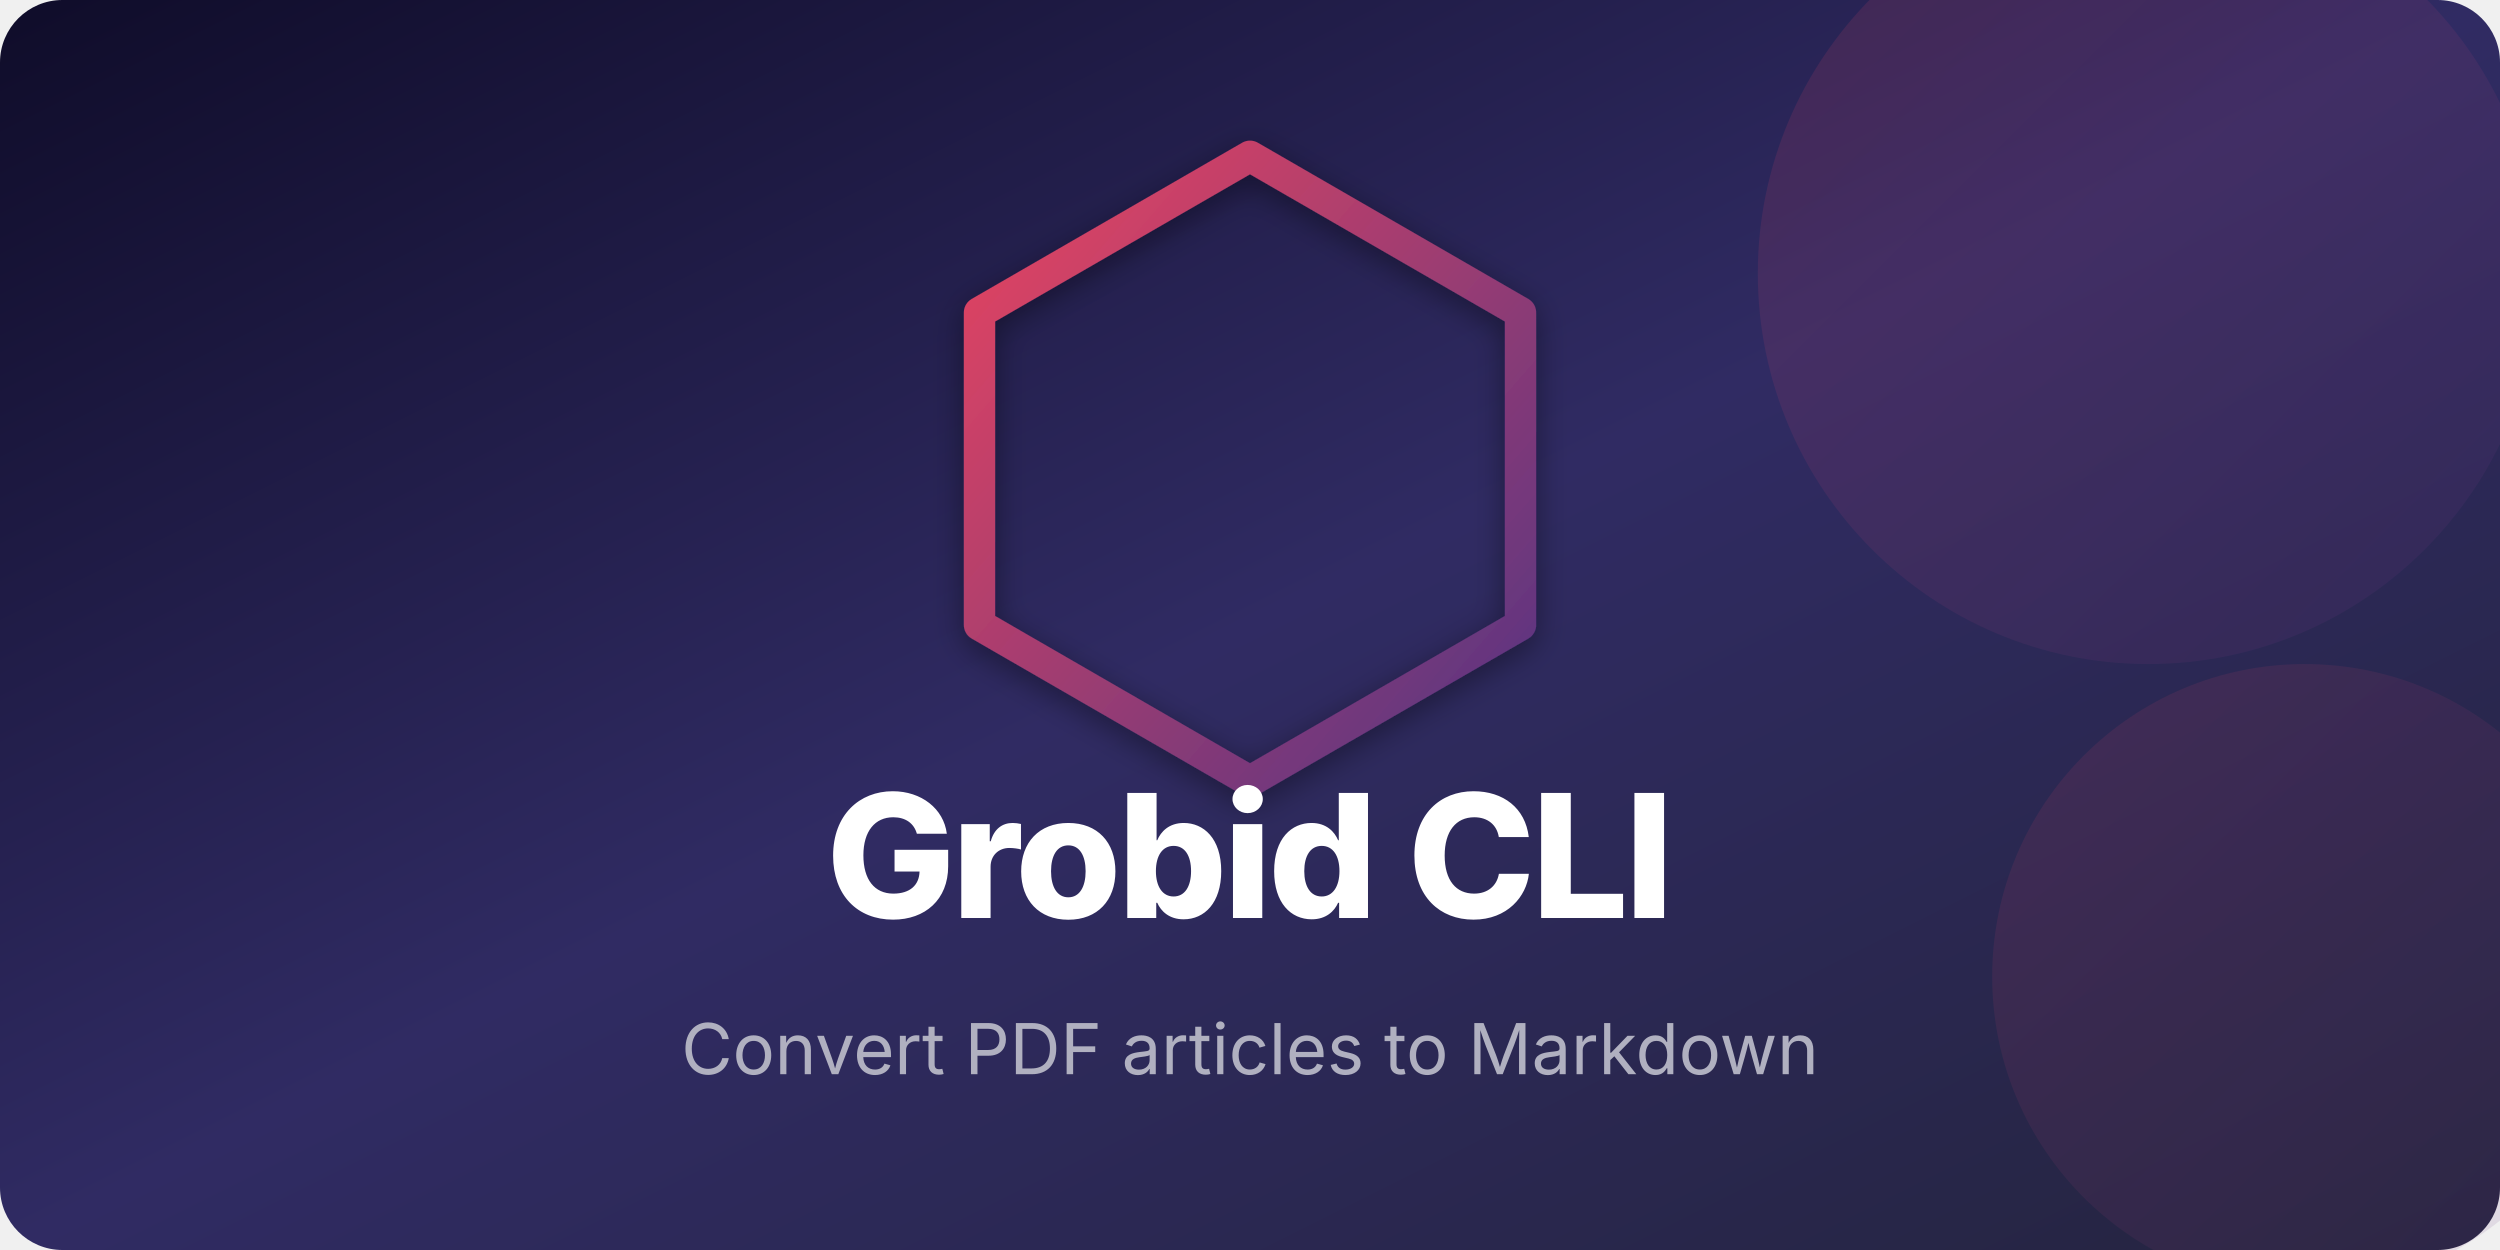
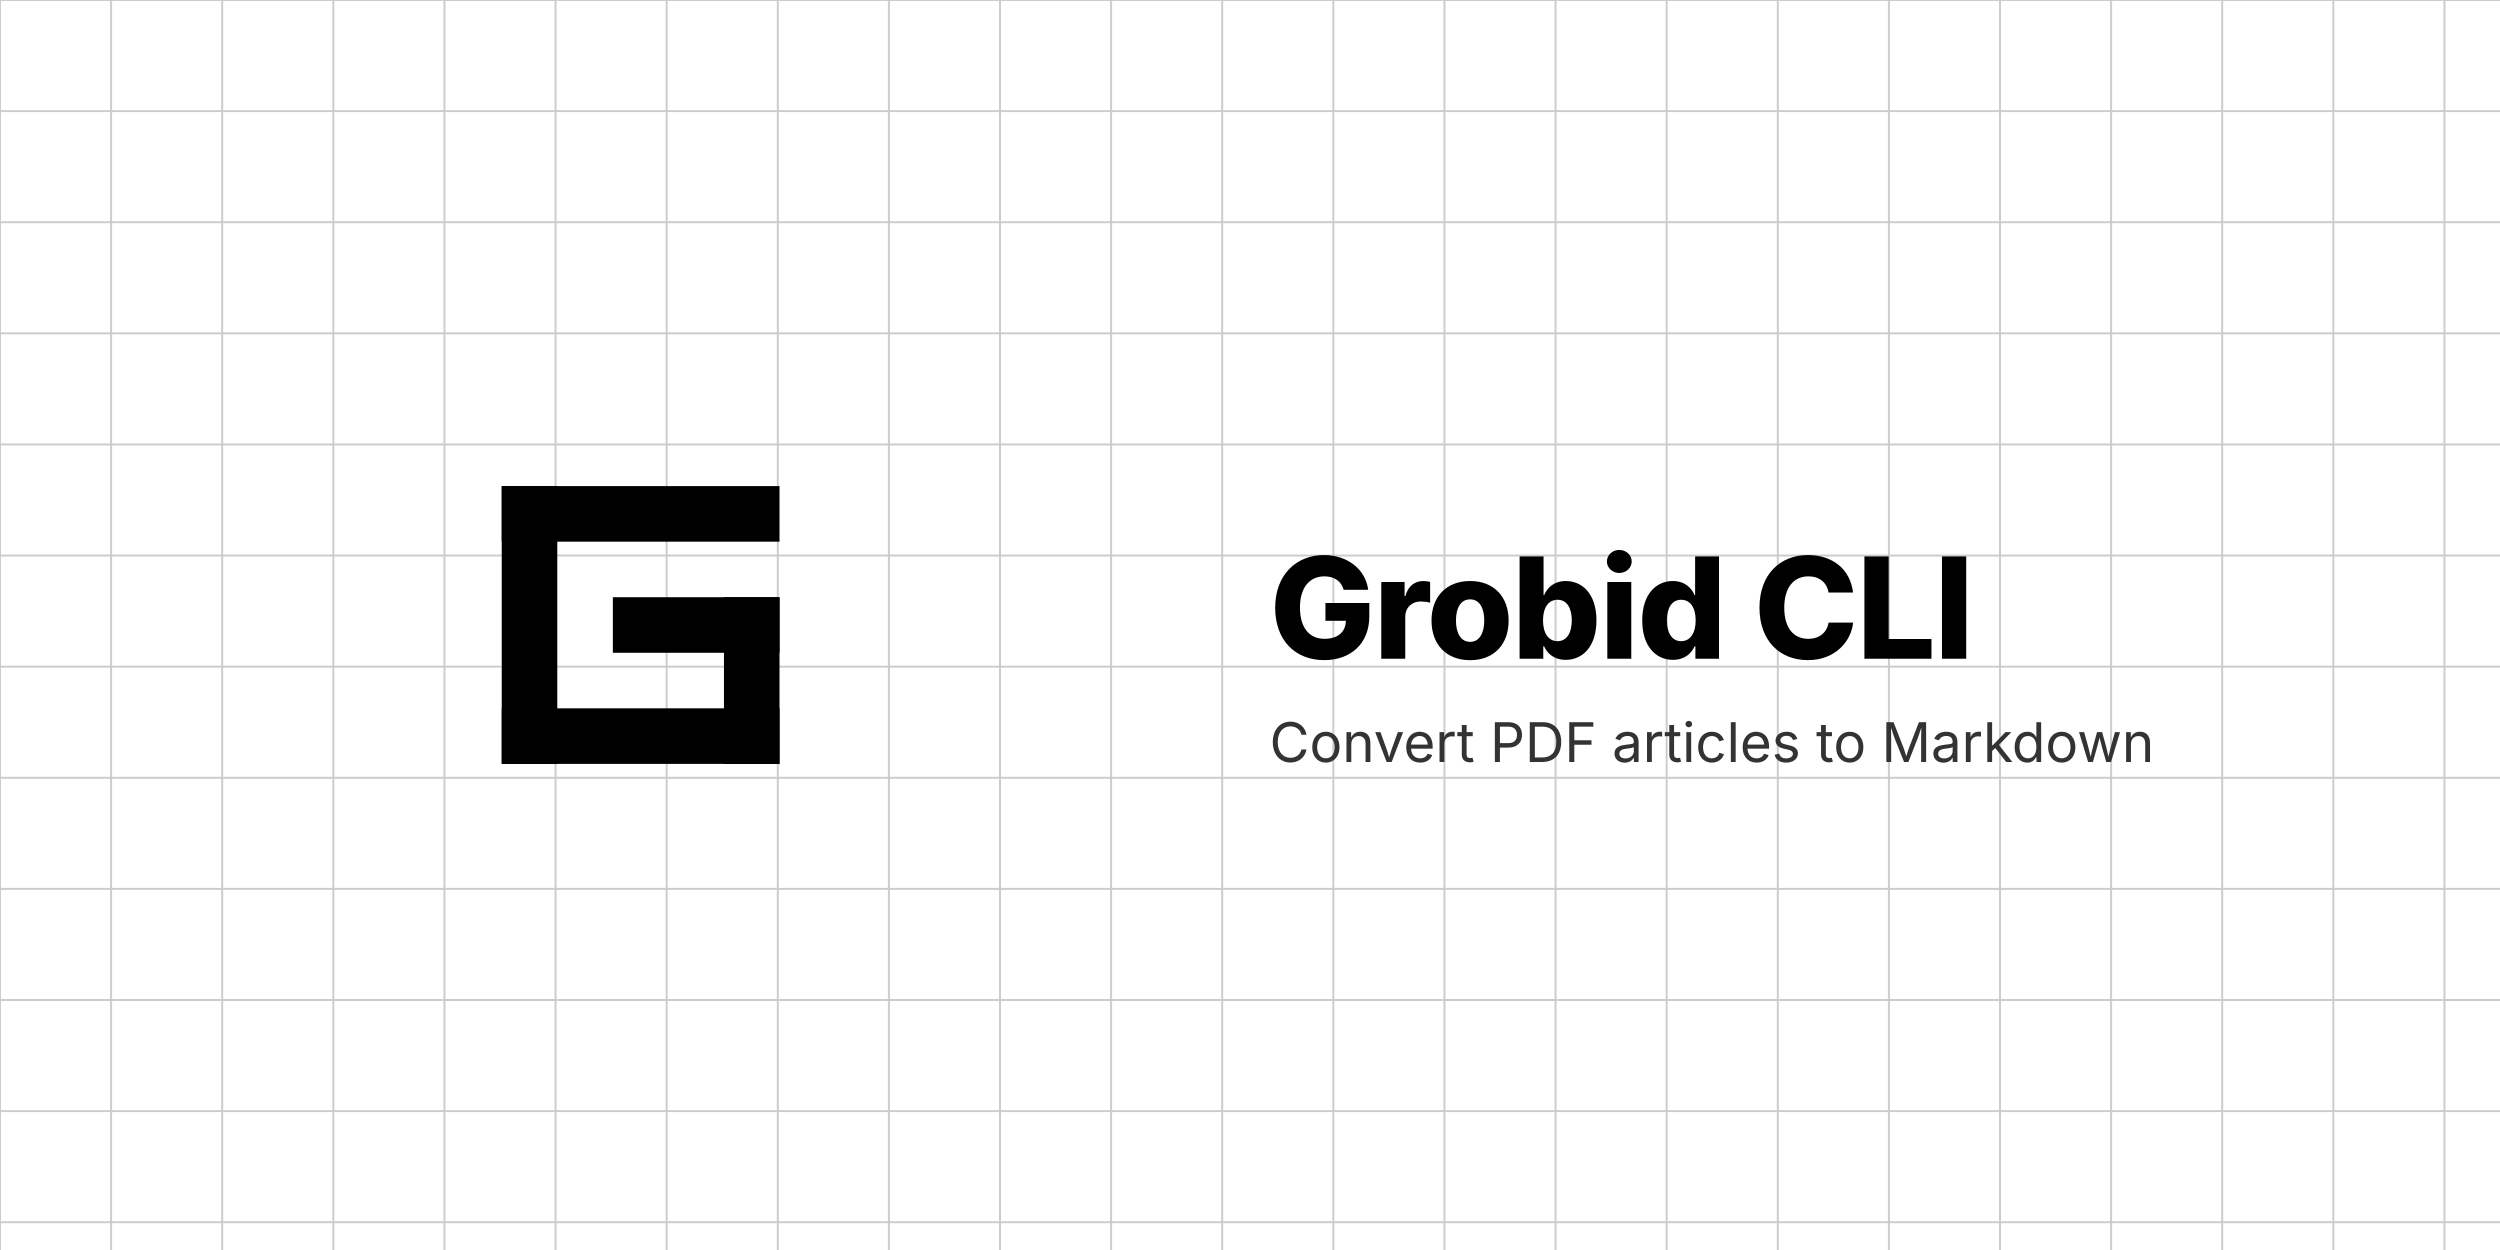
<svg xmlns="http://www.w3.org/2000/svg" viewBox="0 0 1280 640" width="1280" height="640">
-   <defs>
-     <linearGradient id="bg" x1="0" y1="0" x2="1" y2="1">
-       <stop offset="0%" stop-color="#0f0c29" />
-       <stop offset="50%" stop-color="#302b63" />
-       <stop offset="100%" stop-color="#24243e" />
-     </linearGradient>
-     <linearGradient id="accent" x1="0" y1="0" x2="1" y2="1">
-       <stop offset="0%" stop-color="#e94560" />
-       <stop offset="100%" stop-color="#533483" />
-     </linearGradient>
-     <filter id="shadow" x="-20%" y="-20%" width="140%" height="140%">
-       <feDropShadow dx="0" dy="8" stdDeviation="16" flood-color="#000" flood-opacity="0.4" />
-     </filter>
-   </defs>
-   <rect width="1280" height="640" rx="32" fill="url(#bg)" />
-   <circle cx="1100" cy="140" r="200" fill="url(#accent)" opacity="0.15" />
-   <circle cx="1180" cy="500" r="160" fill="url(#accent)" opacity="0.12" />
-   <g transform="translate(420, 80) scale(0.5)" filter="url(#shadow)">
-     <path d="M440 0 L717 160 L717 480 L440 640 L163 480 L163 160 Z" fill="none" stroke="url(#accent)" stroke-width="32" stroke-linejoin="round" />
-     <path d="M440 0 L440 640" stroke="url(#accent)" stroke-width="16" />
-     <line x1="163" y1="320" x2="717" y2="320" stroke="url(#accent)" stroke-width="12" />
+   <rect width="1280" height="640" fill="#ffffff" />
+   <line x1="0.0" y1="0" x2="0.0" y2="640" stroke="#cccccc" stroke-width="1" />
+   <line x1="56.889" y1="0" x2="56.889" y2="640" stroke="#cccccc" stroke-width="1" />
+   <line x1="113.778" y1="0" x2="113.778" y2="640" stroke="#cccccc" stroke-width="1" />
+   <line x1="170.667" y1="0" x2="170.667" y2="640" stroke="#cccccc" stroke-width="1" />
+   <line x1="227.556" y1="0" x2="227.556" y2="640" stroke="#cccccc" stroke-width="1" />
+   <line x1="284.444" y1="0" x2="284.444" y2="640" stroke="#cccccc" stroke-width="1" />
+   <line x1="341.333" y1="0" x2="341.333" y2="640" stroke="#cccccc" stroke-width="1" />
+   <line x1="398.222" y1="0" x2="398.222" y2="640" stroke="#cccccc" stroke-width="1" />
+   <line x1="455.111" y1="0" x2="455.111" y2="640" stroke="#cccccc" stroke-width="1" />
+   <line x1="512.0" y1="0" x2="512.0" y2="640" stroke="#cccccc" stroke-width="1" />
+   <line x1="568.889" y1="0" x2="568.889" y2="640" stroke="#cccccc" stroke-width="1" />
+   <line x1="625.778" y1="0" x2="625.778" y2="640" stroke="#cccccc" stroke-width="1" />
+   <line x1="682.667" y1="0" x2="682.667" y2="640" stroke="#cccccc" stroke-width="1" />
+   <line x1="739.556" y1="0" x2="739.556" y2="640" stroke="#cccccc" stroke-width="1" />
+   <line x1="796.444" y1="0" x2="796.444" y2="640" stroke="#cccccc" stroke-width="1" />
+   <line x1="853.333" y1="0" x2="853.333" y2="640" stroke="#cccccc" stroke-width="1" />
+   <line x1="910.222" y1="0" x2="910.222" y2="640" stroke="#cccccc" stroke-width="1" />
+   <line x1="967.111" y1="0" x2="967.111" y2="640" stroke="#cccccc" stroke-width="1" />
+   <line x1="1024.0" y1="0" x2="1024.0" y2="640" stroke="#cccccc" stroke-width="1" />
+   <line x1="1080.889" y1="0" x2="1080.889" y2="640" stroke="#cccccc" stroke-width="1" />
+   <line x1="1137.778" y1="0" x2="1137.778" y2="640" stroke="#cccccc" stroke-width="1" />
+   <line x1="1194.667" y1="0" x2="1194.667" y2="640" stroke="#cccccc" stroke-width="1" />
+   <line x1="1251.556" y1="0" x2="1251.556" y2="640" stroke="#cccccc" stroke-width="1" />
+   <line x1="0" y1="0.0" x2="1280" y2="0.0" stroke="#cccccc" stroke-width="1" />
+   <line x1="0" y1="56.889" x2="1280" y2="56.889" stroke="#cccccc" stroke-width="1" />
+   <line x1="0" y1="113.778" x2="1280" y2="113.778" stroke="#cccccc" stroke-width="1" />
+   <line x1="0" y1="170.667" x2="1280" y2="170.667" stroke="#cccccc" stroke-width="1" />
+   <line x1="0" y1="227.556" x2="1280" y2="227.556" stroke="#cccccc" stroke-width="1" />
+   <line x1="0" y1="284.444" x2="1280" y2="284.444" stroke="#cccccc" stroke-width="1" />
+   <line x1="0" y1="341.333" x2="1280" y2="341.333" stroke="#cccccc" stroke-width="1" />
+   <line x1="0" y1="398.222" x2="1280" y2="398.222" stroke="#cccccc" stroke-width="1" />
+   <line x1="0" y1="455.111" x2="1280" y2="455.111" stroke="#cccccc" stroke-width="1" />
+   <line x1="0" y1="512.0" x2="1280" y2="512.0" stroke="#cccccc" stroke-width="1" />
+   <line x1="0" y1="568.889" x2="1280" y2="568.889" stroke="#cccccc" stroke-width="1" />
+   <line x1="0" y1="625.778" x2="1280" y2="625.778" stroke="#cccccc" stroke-width="1" />
+   <g transform="translate(200, 192.0) scale(0.5)">
+     <rect width="512" height="512" fill="none" />
+     <g>
+       <rect x="113.778" y="113.778" width="284.444" height="56.889" fill="#000000" />
+       <rect x="113.778" y="113.778" width="56.889" height="284.444" fill="#000000" />
+       <rect x="113.778" y="341.333" width="284.444" height="56.889" fill="#000000" />
+       <rect x="341.333" y="227.556" width="56.889" height="170.667" fill="#000000" />
+       <rect x="227.556" y="227.556" width="170.667" height="56.889" fill="#000000" />
+     </g>
  </g>
-   <text x="640" y="470" text-anchor="middle" font-family="system-ui, -apple-system, sans-serif" font-size="88" font-weight="800" fill="#ffffff" letter-spacing="-2">Grobid CLI</text>
-   <text x="640" y="550" text-anchor="middle" font-family="system-ui, -apple-system, sans-serif" font-size="36" font-weight="400" fill="#b0b0c0">Convert PDF articles to Markdown</text>
+   <g transform="translate(650, 320.0)">
+     <text x="0" y="-10" font-family="system-ui, -apple-system, sans-serif" font-size="72" font-weight="800" fill="#000000" letter-spacing="-1" text-anchor="start" dominant-baseline="middle">Grobid CLI</text>
+     <text x="0" y="60" font-family="system-ui, -apple-system, sans-serif" font-size="28" font-weight="400" fill="#333333" text-anchor="start" dominant-baseline="middle">Convert PDF articles to Markdown</text>
+   </g>
</svg>
